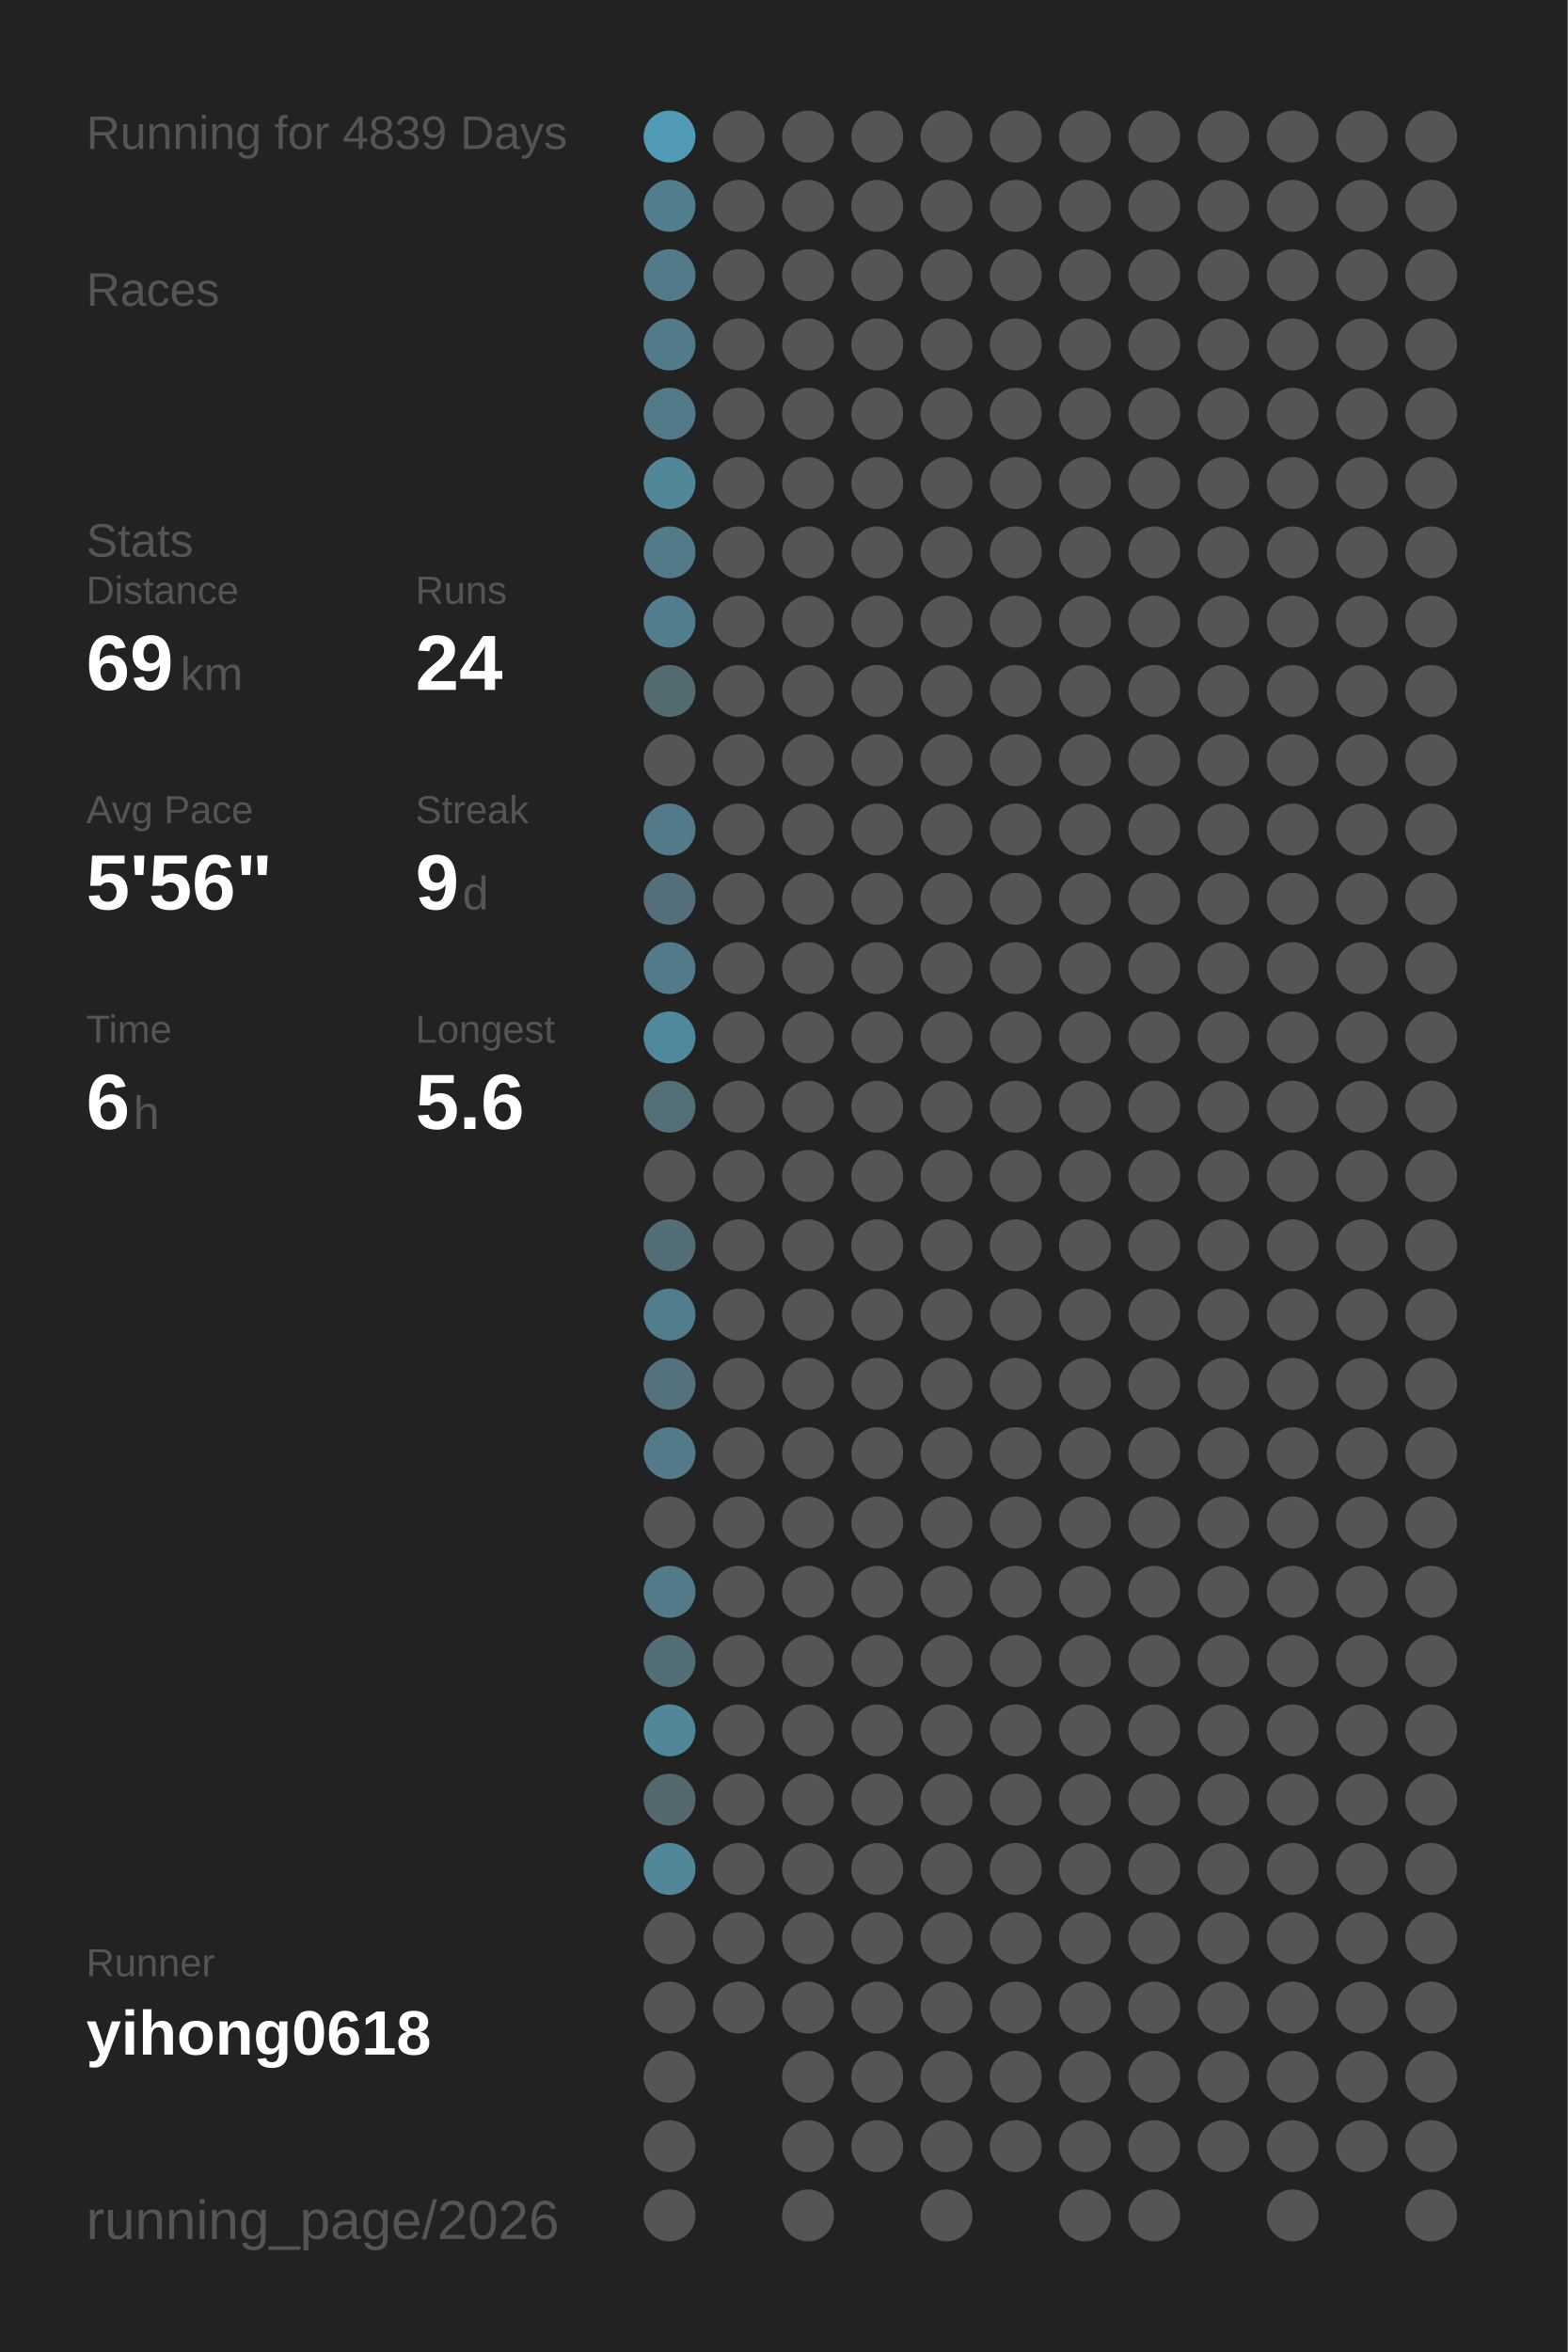
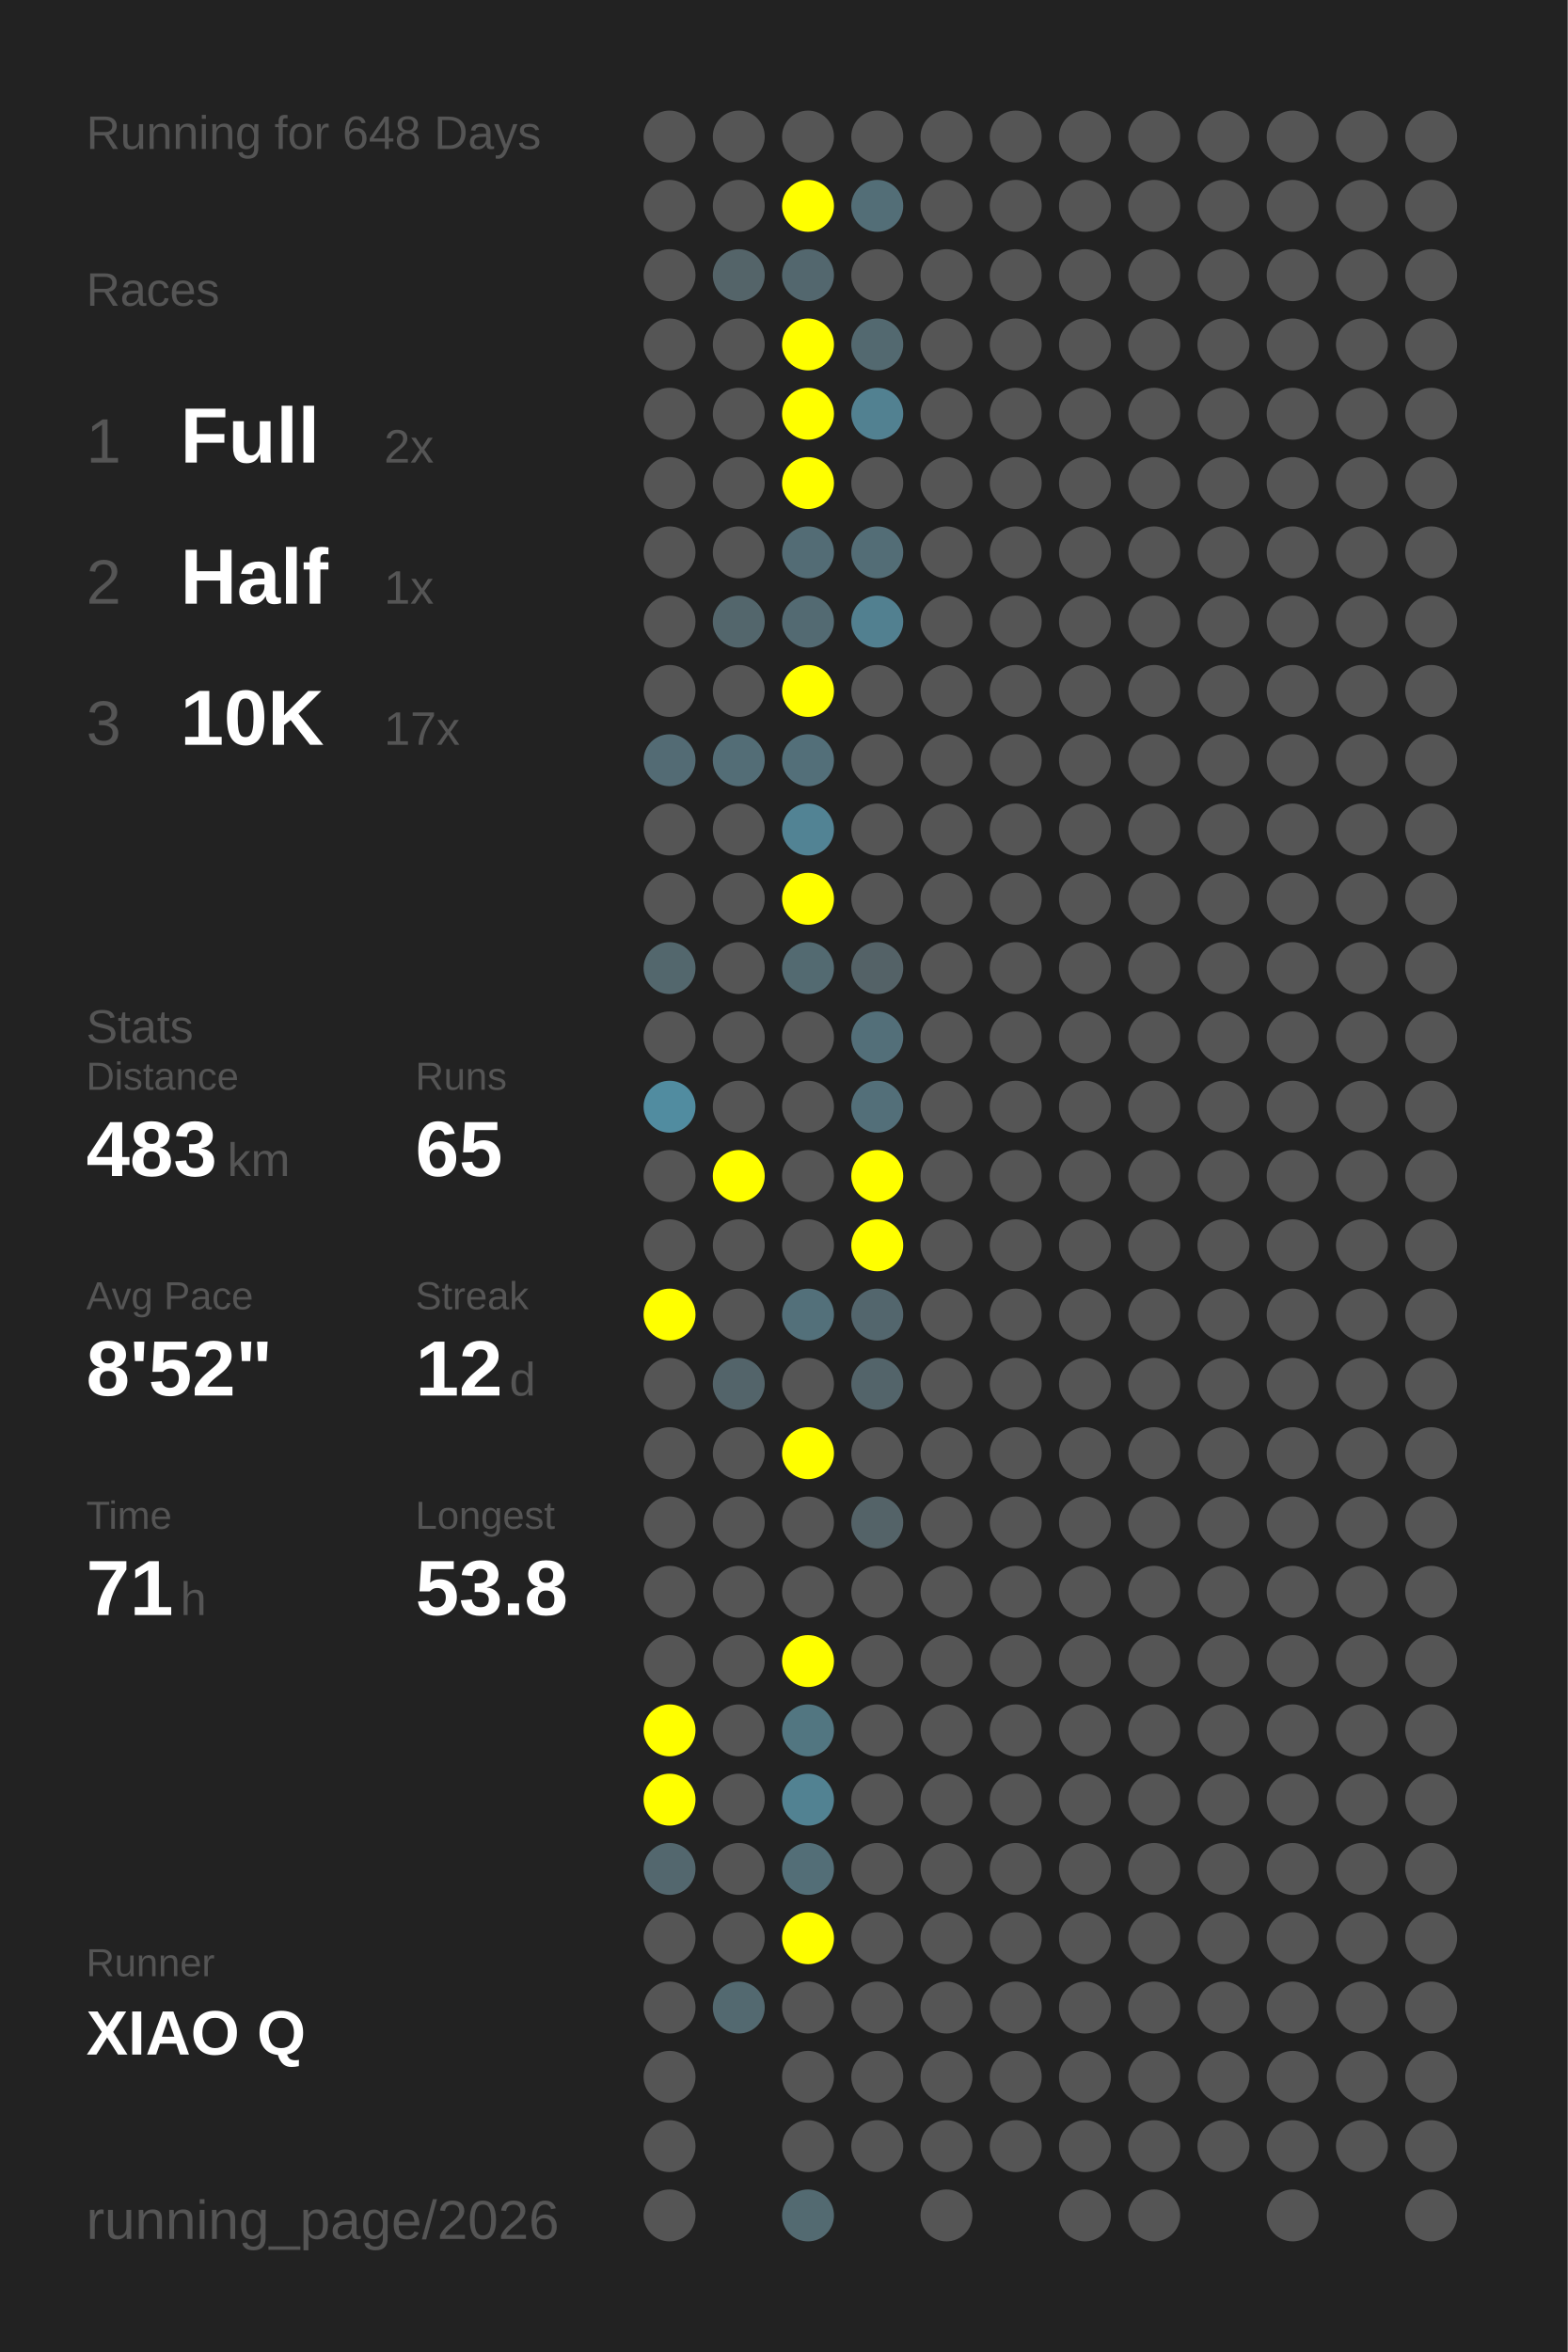
<svg xmlns="http://www.w3.org/2000/svg" baseProfile="full" height="300mm" version="1.1" viewBox="0,0,200,300" width="200mm">
  <defs />
  <rect fill="#222222" height="300" width="200" x="0" y="0" />
-   <text fill="#555555" style="font-size:6px; font-family:Arial;" x="11" y="19">Running for 4839 Days</text>
+   <text fill="#555555" style="font-size:6px; font-family:Arial;" x="11" y="19">Running for 648 Days</text>
  <text fill="#555555" style="font-size:6px; font-family:Arial;" x="11" y="39">Races</text>
-   <text fill="#555555" style="font-size:6px; font-family:Arial;" x="11" y="71">Stats</text>
-   <text fill="#555555" style="font-size:5px; font-family:Arial;" x="11" y="77">Distance</text>
-   <text fill="#FFFFFF" style="font-size:10px; font-family:Arial; font-weight:bold;" x="11" y="88">69</text>
-   <text fill="#555555" style="font-size:6px; font-family:Arial;" x="23" y="88">km</text>
-   <text fill="#555555" style="font-size:5px; font-family:Arial;" x="53" y="77">Runs</text>
-   <text fill="#FFFFFF" style="font-size:10px; font-family:Arial; font-weight:bold;" x="53" y="88">24</text>
-   <text fill="#555555" style="font-size:5px; font-family:Arial;" x="11" y="105">Avg Pace</text>
-   <text fill="#FFFFFF" style="font-size:10px; font-family:Arial; font-weight:bold;" x="11" y="116">5'56"</text>
-   <text fill="#555555" style="font-size:5px; font-family:Arial;" x="53" y="105">Streak</text>
-   <text fill="#FFFFFF" style="font-size:10px; font-family:Arial; font-weight:bold;" x="53" y="116">9</text>
-   <text fill="#555555" style="font-size:6px; font-family:Arial;" x="59" y="116">d</text>
-   <text fill="#555555" style="font-size:5px; font-family:Arial;" x="11" y="133">Time</text>
-   <text fill="#FFFFFF" style="font-size:10px; font-family:Arial; font-weight:bold;" x="11" y="144">6</text>
-   <text fill="#555555" style="font-size:6px; font-family:Arial;" x="17" y="144">h</text>
-   <text fill="#555555" style="font-size:5px; font-family:Arial;" x="53" y="133">Longest</text>
-   <text fill="#FFFFFF" style="font-size:10px; font-family:Arial; font-weight:bold;" x="53" y="144">5.6</text>
+   <text fill="#555555" style="font-size:8px; font-family:Arial;" x="11" y="59">1</text>
+   <text fill="#FFFFFF" style="font-size:10px; font-family:Arial; font-weight:bold;" x="23" y="59">Full</text>
+   <text fill="#555555" style="font-size:6px; font-family:Arial;" x="49" y="59">2x</text>
+   <text fill="#555555" style="font-size:8px; font-family:Arial;" x="11" y="77">2</text>
+   <text fill="#FFFFFF" style="font-size:10px; font-family:Arial; font-weight:bold;" x="23" y="77">Half</text>
+   <text fill="#555555" style="font-size:6px; font-family:Arial;" x="49" y="77">1x</text>
+   <text fill="#555555" style="font-size:8px; font-family:Arial;" x="11" y="95">3</text>
+   <text fill="#FFFFFF" style="font-size:10px; font-family:Arial; font-weight:bold;" x="23" y="95">10K</text>
+   <text fill="#555555" style="font-size:6px; font-family:Arial;" x="49" y="95">17x</text>
+   <text fill="#555555" style="font-size:6px; font-family:Arial;" x="11" y="133">Stats</text>
+   <text fill="#555555" style="font-size:5px; font-family:Arial;" x="11" y="139">Distance</text>
+   <text fill="#FFFFFF" style="font-size:10px; font-family:Arial; font-weight:bold;" x="11" y="150">483</text>
+   <text fill="#555555" style="font-size:6px; font-family:Arial;" x="29" y="150">km</text>
+   <text fill="#555555" style="font-size:5px; font-family:Arial;" x="53" y="139">Runs</text>
+   <text fill="#FFFFFF" style="font-size:10px; font-family:Arial; font-weight:bold;" x="53" y="150">65</text>
+   <text fill="#555555" style="font-size:5px; font-family:Arial;" x="11" y="167">Avg Pace</text>
+   <text fill="#FFFFFF" style="font-size:10px; font-family:Arial; font-weight:bold;" x="11" y="178">8'52"</text>
+   <text fill="#555555" style="font-size:5px; font-family:Arial;" x="53" y="167">Streak</text>
+   <text fill="#FFFFFF" style="font-size:10px; font-family:Arial; font-weight:bold;" x="53" y="178">12</text>
+   <text fill="#555555" style="font-size:6px; font-family:Arial;" x="65" y="178">d</text>
+   <text fill="#555555" style="font-size:5px; font-family:Arial;" x="11" y="195">Time</text>
+   <text fill="#FFFFFF" style="font-size:10px; font-family:Arial; font-weight:bold;" x="11" y="206">71</text>
+   <text fill="#555555" style="font-size:6px; font-family:Arial;" x="23" y="206">h</text>
+   <text fill="#555555" style="font-size:5px; font-family:Arial;" x="53" y="195">Longest</text>
+   <text fill="#FFFFFF" style="font-size:10px; font-family:Arial; font-weight:bold;" x="53" y="206">53.8</text>
  <text fill="#555555" style="font-size:5px; font-family:Arial;" x="11" y="252.065">Runner</text>
-   <text fill="#FFFFFF" style="font-size:8px; font-family:Arial; font-weight:bold;" x="11" y="262.065">yihong0618</text>
+   <text fill="#FFFFFF" style="font-size:8px; font-family:Arial; font-weight:bold;" x="11" y="262.065">XIAO Q</text>
  <text fill="#555555" style="font-size:7px; font-family:Arial;" x="11" y="285.581">running_page/2026</text>
-   <circle cx="85.417" cy="17.419" fill="#509ab3" r="3.312" />
-   <circle cx="85.417" cy="26.258" fill="#527f8e" r="3.312" />
-   <circle cx="85.417" cy="35.097" fill="#527a88" r="3.312" />
-   <circle cx="85.417" cy="43.935" fill="#527a88" r="3.312" />
-   <circle cx="85.417" cy="52.774" fill="#527a88" r="3.312" />
-   <circle cx="85.417" cy="61.613" fill="#518799" r="3.312" />
-   <circle cx="85.417" cy="70.452" fill="#527a88" r="3.312" />
-   <circle cx="85.417" cy="79.29" fill="#527d8c" r="3.312" />
-   <circle cx="85.417" cy="88.129" fill="#536a71" r="3.312" />
-   <circle cx="85.417" cy="96.968" fill="#555555" r="3.312" />
-   <circle cx="85.417" cy="105.806" fill="#527a88" r="3.312" />
-   <circle cx="85.417" cy="114.645" fill="#536f79" r="3.312" />
-   <circle cx="85.417" cy="123.484" fill="#527a88" r="3.312" />
-   <circle cx="85.417" cy="132.323" fill="#51899c" r="3.312" />
-   <circle cx="85.417" cy="141.161" fill="#536f78" r="3.312" />
+   <circle cx="85.417" cy="17.419" fill="#555555" r="3.312" />
+   <circle cx="85.417" cy="26.258" fill="#555555" r="3.312" />
+   <circle cx="85.417" cy="35.097" fill="#555555" r="3.312" />
+   <circle cx="85.417" cy="43.935" fill="#555555" r="3.312" />
+   <circle cx="85.417" cy="52.774" fill="#555555" r="3.312" />
+   <circle cx="85.417" cy="61.613" fill="#555555" r="3.312" />
+   <circle cx="85.417" cy="70.452" fill="#555555" r="3.312" />
+   <circle cx="85.417" cy="79.29" fill="#555555" r="3.312" />
+   <circle cx="85.417" cy="88.129" fill="#555555" r="3.312" />
+   <circle cx="85.417" cy="96.968" fill="#536b74" r="3.312" />
+   <circle cx="85.417" cy="105.806" fill="#555555" r="3.312" />
+   <circle cx="85.417" cy="114.645" fill="#555555" r="3.312" />
+   <circle cx="85.417" cy="123.484" fill="#53676d" r="3.312" />
+   <circle cx="85.417" cy="132.323" fill="#555555" r="3.312" />
+   <circle cx="85.417" cy="141.161" fill="#518ca0" r="3.312" />
  <circle cx="85.417" cy="150" fill="#555555" r="3.312" />
-   <circle cx="85.417" cy="158.839" fill="#536e77" r="3.312" />
-   <circle cx="85.417" cy="167.677" fill="#527d8c" r="3.312" />
-   <circle cx="85.417" cy="176.516" fill="#53727d" r="3.312" />
-   <circle cx="85.417" cy="185.355" fill="#527a88" r="3.312" />
+   <circle cx="85.417" cy="158.839" fill="#555555" r="3.312" />
+   <circle cx="85.417" cy="167.677" fill="#FFFF00" r="3.312" />
+   <circle cx="85.417" cy="176.516" fill="#555555" r="3.312" />
+   <circle cx="85.417" cy="185.355" fill="#555555" r="3.312" />
  <circle cx="85.417" cy="194.194" fill="#555555" r="3.312" />
-   <circle cx="85.417" cy="203.032" fill="#527a88" r="3.312" />
-   <circle cx="85.417" cy="211.871" fill="#536e77" r="3.312" />
-   <circle cx="85.417" cy="220.71" fill="#518799" r="3.312" />
-   <circle cx="85.417" cy="229.548" fill="#53686f" r="3.312" />
-   <circle cx="85.417" cy="238.387" fill="#518799" r="3.312" />
+   <circle cx="85.417" cy="203.032" fill="#555555" r="3.312" />
+   <circle cx="85.417" cy="211.871" fill="#555555" r="3.312" />
+   <circle cx="85.417" cy="220.71" fill="#FFFF00" r="3.312" />
+   <circle cx="85.417" cy="229.548" fill="#FFFF00" r="3.312" />
+   <circle cx="85.417" cy="238.387" fill="#53676e" r="3.312" />
  <circle cx="85.417" cy="247.226" fill="#555555" r="3.312" />
  <circle cx="85.417" cy="256.065" fill="#555555" r="3.312" />
  <circle cx="85.417" cy="264.903" fill="#555555" r="3.312" />
  <circle cx="85.417" cy="273.742" fill="#555555" r="3.312" />
  <circle cx="85.417" cy="282.581" fill="#555555" r="3.312" />
  <circle cx="94.25" cy="17.419" fill="#555555" r="3.312" />
  <circle cx="94.25" cy="26.258" fill="#555555" r="3.312" />
-   <circle cx="94.25" cy="35.097" fill="#555555" r="3.312" />
+   <circle cx="94.25" cy="35.097" fill="#546469" r="3.312" />
  <circle cx="94.25" cy="43.935" fill="#555555" r="3.312" />
  <circle cx="94.25" cy="52.774" fill="#555555" r="3.312" />
  <circle cx="94.25" cy="61.613" fill="#555555" r="3.312" />
  <circle cx="94.25" cy="70.452" fill="#555555" r="3.312" />
-   <circle cx="94.25" cy="79.29" fill="#555555" r="3.312" />
+   <circle cx="94.25" cy="79.29" fill="#53666c" r="3.312" />
  <circle cx="94.25" cy="88.129" fill="#555555" r="3.312" />
-   <circle cx="94.25" cy="96.968" fill="#555555" r="3.312" />
+   <circle cx="94.25" cy="96.968" fill="#536d76" r="3.312" />
  <circle cx="94.25" cy="105.806" fill="#555555" r="3.312" />
  <circle cx="94.25" cy="114.645" fill="#555555" r="3.312" />
  <circle cx="94.25" cy="123.484" fill="#555555" r="3.312" />
  <circle cx="94.25" cy="132.323" fill="#555555" r="3.312" />
  <circle cx="94.25" cy="141.161" fill="#555555" r="3.312" />
-   <circle cx="94.25" cy="150" fill="#555555" r="3.312" />
+   <circle cx="94.25" cy="150" fill="#FFFF00" r="3.312" />
  <circle cx="94.25" cy="158.839" fill="#555555" r="3.312" />
  <circle cx="94.25" cy="167.677" fill="#555555" r="3.312" />
-   <circle cx="94.25" cy="176.516" fill="#555555" r="3.312" />
+   <circle cx="94.25" cy="176.516" fill="#53646a" r="3.312" />
  <circle cx="94.25" cy="185.355" fill="#555555" r="3.312" />
  <circle cx="94.25" cy="194.194" fill="#555555" r="3.312" />
  <circle cx="94.25" cy="203.032" fill="#555555" r="3.312" />
  <circle cx="94.25" cy="211.871" fill="#555555" r="3.312" />
  <circle cx="94.25" cy="220.71" fill="#555555" r="3.312" />
  <circle cx="94.25" cy="229.548" fill="#555555" r="3.312" />
  <circle cx="94.25" cy="238.387" fill="#555555" r="3.312" />
  <circle cx="94.25" cy="247.226" fill="#555555" r="3.312" />
-   <circle cx="94.25" cy="256.065" fill="#555555" r="3.312" />
+   <circle cx="94.25" cy="256.065" fill="#536970" r="3.312" />
  <circle cx="103.083" cy="17.419" fill="#555555" r="3.312" />
-   <circle cx="103.083" cy="26.258" fill="#555555" r="3.312" />
-   <circle cx="103.083" cy="35.097" fill="#555555" r="3.312" />
-   <circle cx="103.083" cy="43.935" fill="#555555" r="3.312" />
-   <circle cx="103.083" cy="52.774" fill="#555555" r="3.312" />
-   <circle cx="103.083" cy="61.613" fill="#555555" r="3.312" />
-   <circle cx="103.083" cy="70.452" fill="#555555" r="3.312" />
-   <circle cx="103.083" cy="79.29" fill="#555555" r="3.312" />
-   <circle cx="103.083" cy="88.129" fill="#555555" r="3.312" />
-   <circle cx="103.083" cy="96.968" fill="#555555" r="3.312" />
-   <circle cx="103.083" cy="105.806" fill="#555555" r="3.312" />
-   <circle cx="103.083" cy="114.645" fill="#555555" r="3.312" />
-   <circle cx="103.083" cy="123.484" fill="#555555" r="3.312" />
+   <circle cx="103.083" cy="26.258" fill="#FFFF00" r="3.312" />
+   <circle cx="103.083" cy="35.097" fill="#53676e" r="3.312" />
+   <circle cx="103.083" cy="43.935" fill="#FFFF00" r="3.312" />
+   <circle cx="103.083" cy="52.774" fill="#FFFF00" r="3.312" />
+   <circle cx="103.083" cy="61.613" fill="#FFFF00" r="3.312" />
+   <circle cx="103.083" cy="70.452" fill="#536c75" r="3.312" />
+   <circle cx="103.083" cy="79.29" fill="#536a72" r="3.312" />
+   <circle cx="103.083" cy="88.129" fill="#FFFF00" r="3.312" />
+   <circle cx="103.083" cy="96.968" fill="#536f79" r="3.312" />
+   <circle cx="103.083" cy="105.806" fill="#528394" r="3.312" />
+   <circle cx="103.083" cy="114.645" fill="#FFFF00" r="3.312" />
+   <circle cx="103.083" cy="123.484" fill="#536a71" r="3.312" />
  <circle cx="103.083" cy="132.323" fill="#555555" r="3.312" />
  <circle cx="103.083" cy="141.161" fill="#555555" r="3.312" />
  <circle cx="103.083" cy="150" fill="#555555" r="3.312" />
  <circle cx="103.083" cy="158.839" fill="#555555" r="3.312" />
-   <circle cx="103.083" cy="167.677" fill="#555555" r="3.312" />
+   <circle cx="103.083" cy="167.677" fill="#53707a" r="3.312" />
  <circle cx="103.083" cy="176.516" fill="#555555" r="3.312" />
-   <circle cx="103.083" cy="185.355" fill="#555555" r="3.312" />
+   <circle cx="103.083" cy="185.355" fill="#FFFF00" r="3.312" />
  <circle cx="103.083" cy="194.194" fill="#555555" r="3.312" />
  <circle cx="103.083" cy="203.032" fill="#555555" r="3.312" />
-   <circle cx="103.083" cy="211.871" fill="#555555" r="3.312" />
-   <circle cx="103.083" cy="220.71" fill="#555555" r="3.312" />
-   <circle cx="103.083" cy="229.548" fill="#555555" r="3.312" />
-   <circle cx="103.083" cy="238.387" fill="#555555" r="3.312" />
-   <circle cx="103.083" cy="247.226" fill="#555555" r="3.312" />
+   <circle cx="103.083" cy="211.871" fill="#FFFF00" r="3.312" />
+   <circle cx="103.083" cy="220.71" fill="#527681" r="3.312" />
+   <circle cx="103.083" cy="229.548" fill="#528292" r="3.312" />
+   <circle cx="103.083" cy="238.387" fill="#536e77" r="3.312" />
+   <circle cx="103.083" cy="247.226" fill="#FFFF00" r="3.312" />
  <circle cx="103.083" cy="256.065" fill="#555555" r="3.312" />
  <circle cx="103.083" cy="264.903" fill="#555555" r="3.312" />
  <circle cx="103.083" cy="273.742" fill="#555555" r="3.312" />
-   <circle cx="103.083" cy="282.581" fill="#555555" r="3.312" />
+   <circle cx="103.083" cy="282.581" fill="#536a71" r="3.312" />
  <circle cx="111.917" cy="17.419" fill="#555555" r="3.312" />
-   <circle cx="111.917" cy="26.258" fill="#555555" r="3.312" />
+   <circle cx="111.917" cy="26.258" fill="#536e77" r="3.312" />
  <circle cx="111.917" cy="35.097" fill="#555555" r="3.312" />
-   <circle cx="111.917" cy="43.935" fill="#555555" r="3.312" />
-   <circle cx="111.917" cy="52.774" fill="#555555" r="3.312" />
+   <circle cx="111.917" cy="43.935" fill="#536970" r="3.312" />
+   <circle cx="111.917" cy="52.774" fill="#528191" r="3.312" />
  <circle cx="111.917" cy="61.613" fill="#555555" r="3.312" />
-   <circle cx="111.917" cy="70.452" fill="#555555" r="3.312" />
-   <circle cx="111.917" cy="79.29" fill="#555555" r="3.312" />
+   <circle cx="111.917" cy="70.452" fill="#536d76" r="3.312" />
+   <circle cx="111.917" cy="79.29" fill="#528090" r="3.312" />
  <circle cx="111.917" cy="88.129" fill="#555555" r="3.312" />
  <circle cx="111.917" cy="96.968" fill="#555555" r="3.312" />
  <circle cx="111.917" cy="105.806" fill="#555555" r="3.312" />
  <circle cx="111.917" cy="114.645" fill="#555555" r="3.312" />
-   <circle cx="111.917" cy="123.484" fill="#555555" r="3.312" />
-   <circle cx="111.917" cy="132.323" fill="#555555" r="3.312" />
-   <circle cx="111.917" cy="141.161" fill="#555555" r="3.312" />
-   <circle cx="111.917" cy="150" fill="#555555" r="3.312" />
-   <circle cx="111.917" cy="158.839" fill="#555555" r="3.312" />
-   <circle cx="111.917" cy="167.677" fill="#555555" r="3.312" />
-   <circle cx="111.917" cy="176.516" fill="#555555" r="3.312" />
+   <circle cx="111.917" cy="123.484" fill="#546267" r="3.312" />
+   <circle cx="111.917" cy="132.323" fill="#536f79" r="3.312" />
+   <circle cx="111.917" cy="141.161" fill="#536f79" r="3.312" />
+   <circle cx="111.917" cy="150" fill="#FFFF00" r="3.312" />
+   <circle cx="111.917" cy="158.839" fill="#FFFF00" r="3.312" />
+   <circle cx="111.917" cy="167.677" fill="#53666d" r="3.312" />
+   <circle cx="111.917" cy="176.516" fill="#53646a" r="3.312" />
  <circle cx="111.917" cy="185.355" fill="#555555" r="3.312" />
-   <circle cx="111.917" cy="194.194" fill="#555555" r="3.312" />
+   <circle cx="111.917" cy="194.194" fill="#546368" r="3.312" />
  <circle cx="111.917" cy="203.032" fill="#555555" r="3.312" />
  <circle cx="111.917" cy="211.871" fill="#555555" r="3.312" />
  <circle cx="111.917" cy="220.71" fill="#555555" r="3.312" />
  <circle cx="111.917" cy="229.548" fill="#555555" r="3.312" />
  <circle cx="111.917" cy="238.387" fill="#555555" r="3.312" />
  <circle cx="111.917" cy="247.226" fill="#555555" r="3.312" />
  <circle cx="111.917" cy="256.065" fill="#555555" r="3.312" />
  <circle cx="111.917" cy="264.903" fill="#555555" r="3.312" />
  <circle cx="111.917" cy="273.742" fill="#555555" r="3.312" />
  <circle cx="120.75" cy="17.419" fill="#555555" r="3.312" />
  <circle cx="120.75" cy="26.258" fill="#555555" r="3.312" />
  <circle cx="120.75" cy="35.097" fill="#555555" r="3.312" />
  <circle cx="120.75" cy="43.935" fill="#555555" r="3.312" />
  <circle cx="120.75" cy="52.774" fill="#555555" r="3.312" />
  <circle cx="120.75" cy="61.613" fill="#555555" r="3.312" />
  <circle cx="120.75" cy="70.452" fill="#555555" r="3.312" />
  <circle cx="120.75" cy="79.29" fill="#555555" r="3.312" />
  <circle cx="120.75" cy="88.129" fill="#555555" r="3.312" />
  <circle cx="120.75" cy="96.968" fill="#555555" r="3.312" />
  <circle cx="120.75" cy="105.806" fill="#555555" r="3.312" />
  <circle cx="120.75" cy="114.645" fill="#555555" r="3.312" />
  <circle cx="120.75" cy="123.484" fill="#555555" r="3.312" />
  <circle cx="120.75" cy="132.323" fill="#555555" r="3.312" />
  <circle cx="120.75" cy="141.161" fill="#555555" r="3.312" />
  <circle cx="120.75" cy="150" fill="#555555" r="3.312" />
  <circle cx="120.75" cy="158.839" fill="#555555" r="3.312" />
  <circle cx="120.75" cy="167.677" fill="#555555" r="3.312" />
  <circle cx="120.75" cy="176.516" fill="#555555" r="3.312" />
  <circle cx="120.75" cy="185.355" fill="#555555" r="3.312" />
  <circle cx="120.75" cy="194.194" fill="#555555" r="3.312" />
  <circle cx="120.75" cy="203.032" fill="#555555" r="3.312" />
  <circle cx="120.75" cy="211.871" fill="#555555" r="3.312" />
  <circle cx="120.75" cy="220.71" fill="#555555" r="3.312" />
  <circle cx="120.75" cy="229.548" fill="#555555" r="3.312" />
  <circle cx="120.75" cy="238.387" fill="#555555" r="3.312" />
  <circle cx="120.75" cy="247.226" fill="#555555" r="3.312" />
  <circle cx="120.75" cy="256.065" fill="#555555" r="3.312" />
  <circle cx="120.75" cy="264.903" fill="#555555" r="3.312" />
  <circle cx="120.75" cy="273.742" fill="#555555" r="3.312" />
  <circle cx="120.75" cy="282.581" fill="#555555" r="3.312" />
  <circle cx="129.583" cy="17.419" fill="#555555" r="3.312" />
  <circle cx="129.583" cy="26.258" fill="#555555" r="3.312" />
  <circle cx="129.583" cy="35.097" fill="#555555" r="3.312" />
  <circle cx="129.583" cy="43.935" fill="#555555" r="3.312" />
  <circle cx="129.583" cy="52.774" fill="#555555" r="3.312" />
  <circle cx="129.583" cy="61.613" fill="#555555" r="3.312" />
  <circle cx="129.583" cy="70.452" fill="#555555" r="3.312" />
  <circle cx="129.583" cy="79.29" fill="#555555" r="3.312" />
  <circle cx="129.583" cy="88.129" fill="#555555" r="3.312" />
  <circle cx="129.583" cy="96.968" fill="#555555" r="3.312" />
  <circle cx="129.583" cy="105.806" fill="#555555" r="3.312" />
  <circle cx="129.583" cy="114.645" fill="#555555" r="3.312" />
  <circle cx="129.583" cy="123.484" fill="#555555" r="3.312" />
  <circle cx="129.583" cy="132.323" fill="#555555" r="3.312" />
  <circle cx="129.583" cy="141.161" fill="#555555" r="3.312" />
  <circle cx="129.583" cy="150" fill="#555555" r="3.312" />
  <circle cx="129.583" cy="158.839" fill="#555555" r="3.312" />
  <circle cx="129.583" cy="167.677" fill="#555555" r="3.312" />
  <circle cx="129.583" cy="176.516" fill="#555555" r="3.312" />
  <circle cx="129.583" cy="185.355" fill="#555555" r="3.312" />
  <circle cx="129.583" cy="194.194" fill="#555555" r="3.312" />
  <circle cx="129.583" cy="203.032" fill="#555555" r="3.312" />
  <circle cx="129.583" cy="211.871" fill="#555555" r="3.312" />
  <circle cx="129.583" cy="220.71" fill="#555555" r="3.312" />
  <circle cx="129.583" cy="229.548" fill="#555555" r="3.312" />
  <circle cx="129.583" cy="238.387" fill="#555555" r="3.312" />
  <circle cx="129.583" cy="247.226" fill="#555555" r="3.312" />
  <circle cx="129.583" cy="256.065" fill="#555555" r="3.312" />
  <circle cx="129.583" cy="264.903" fill="#555555" r="3.312" />
  <circle cx="129.583" cy="273.742" fill="#555555" r="3.312" />
  <circle cx="138.417" cy="17.419" fill="#555555" r="3.312" />
  <circle cx="138.417" cy="26.258" fill="#555555" r="3.312" />
  <circle cx="138.417" cy="35.097" fill="#555555" r="3.312" />
  <circle cx="138.417" cy="43.935" fill="#555555" r="3.312" />
  <circle cx="138.417" cy="52.774" fill="#555555" r="3.312" />
  <circle cx="138.417" cy="61.613" fill="#555555" r="3.312" />
  <circle cx="138.417" cy="70.452" fill="#555555" r="3.312" />
  <circle cx="138.417" cy="79.29" fill="#555555" r="3.312" />
  <circle cx="138.417" cy="88.129" fill="#555555" r="3.312" />
  <circle cx="138.417" cy="96.968" fill="#555555" r="3.312" />
  <circle cx="138.417" cy="105.806" fill="#555555" r="3.312" />
  <circle cx="138.417" cy="114.645" fill="#555555" r="3.312" />
  <circle cx="138.417" cy="123.484" fill="#555555" r="3.312" />
  <circle cx="138.417" cy="132.323" fill="#555555" r="3.312" />
  <circle cx="138.417" cy="141.161" fill="#555555" r="3.312" />
  <circle cx="138.417" cy="150" fill="#555555" r="3.312" />
  <circle cx="138.417" cy="158.839" fill="#555555" r="3.312" />
  <circle cx="138.417" cy="167.677" fill="#555555" r="3.312" />
  <circle cx="138.417" cy="176.516" fill="#555555" r="3.312" />
  <circle cx="138.417" cy="185.355" fill="#555555" r="3.312" />
  <circle cx="138.417" cy="194.194" fill="#555555" r="3.312" />
  <circle cx="138.417" cy="203.032" fill="#555555" r="3.312" />
  <circle cx="138.417" cy="211.871" fill="#555555" r="3.312" />
  <circle cx="138.417" cy="220.71" fill="#555555" r="3.312" />
  <circle cx="138.417" cy="229.548" fill="#555555" r="3.312" />
  <circle cx="138.417" cy="238.387" fill="#555555" r="3.312" />
  <circle cx="138.417" cy="247.226" fill="#555555" r="3.312" />
  <circle cx="138.417" cy="256.065" fill="#555555" r="3.312" />
  <circle cx="138.417" cy="264.903" fill="#555555" r="3.312" />
  <circle cx="138.417" cy="273.742" fill="#555555" r="3.312" />
  <circle cx="138.417" cy="282.581" fill="#555555" r="3.312" />
  <circle cx="147.25" cy="17.419" fill="#555555" r="3.312" />
  <circle cx="147.25" cy="26.258" fill="#555555" r="3.312" />
  <circle cx="147.25" cy="35.097" fill="#555555" r="3.312" />
  <circle cx="147.25" cy="43.935" fill="#555555" r="3.312" />
  <circle cx="147.25" cy="52.774" fill="#555555" r="3.312" />
  <circle cx="147.25" cy="61.613" fill="#555555" r="3.312" />
  <circle cx="147.25" cy="70.452" fill="#555555" r="3.312" />
  <circle cx="147.25" cy="79.29" fill="#555555" r="3.312" />
  <circle cx="147.25" cy="88.129" fill="#555555" r="3.312" />
  <circle cx="147.25" cy="96.968" fill="#555555" r="3.312" />
  <circle cx="147.25" cy="105.806" fill="#555555" r="3.312" />
  <circle cx="147.25" cy="114.645" fill="#555555" r="3.312" />
  <circle cx="147.25" cy="123.484" fill="#555555" r="3.312" />
  <circle cx="147.25" cy="132.323" fill="#555555" r="3.312" />
  <circle cx="147.25" cy="141.161" fill="#555555" r="3.312" />
  <circle cx="147.25" cy="150" fill="#555555" r="3.312" />
  <circle cx="147.25" cy="158.839" fill="#555555" r="3.312" />
  <circle cx="147.25" cy="167.677" fill="#555555" r="3.312" />
  <circle cx="147.25" cy="176.516" fill="#555555" r="3.312" />
  <circle cx="147.25" cy="185.355" fill="#555555" r="3.312" />
  <circle cx="147.25" cy="194.194" fill="#555555" r="3.312" />
  <circle cx="147.25" cy="203.032" fill="#555555" r="3.312" />
  <circle cx="147.25" cy="211.871" fill="#555555" r="3.312" />
  <circle cx="147.25" cy="220.71" fill="#555555" r="3.312" />
  <circle cx="147.25" cy="229.548" fill="#555555" r="3.312" />
  <circle cx="147.25" cy="238.387" fill="#555555" r="3.312" />
  <circle cx="147.25" cy="247.226" fill="#555555" r="3.312" />
  <circle cx="147.25" cy="256.065" fill="#555555" r="3.312" />
  <circle cx="147.25" cy="264.903" fill="#555555" r="3.312" />
  <circle cx="147.25" cy="273.742" fill="#555555" r="3.312" />
  <circle cx="147.25" cy="282.581" fill="#555555" r="3.312" />
  <circle cx="156.083" cy="17.419" fill="#555555" r="3.312" />
  <circle cx="156.083" cy="26.258" fill="#555555" r="3.312" />
  <circle cx="156.083" cy="35.097" fill="#555555" r="3.312" />
  <circle cx="156.083" cy="43.935" fill="#555555" r="3.312" />
  <circle cx="156.083" cy="52.774" fill="#555555" r="3.312" />
  <circle cx="156.083" cy="61.613" fill="#555555" r="3.312" />
  <circle cx="156.083" cy="70.452" fill="#555555" r="3.312" />
  <circle cx="156.083" cy="79.29" fill="#555555" r="3.312" />
  <circle cx="156.083" cy="88.129" fill="#555555" r="3.312" />
  <circle cx="156.083" cy="96.968" fill="#555555" r="3.312" />
  <circle cx="156.083" cy="105.806" fill="#555555" r="3.312" />
  <circle cx="156.083" cy="114.645" fill="#555555" r="3.312" />
  <circle cx="156.083" cy="123.484" fill="#555555" r="3.312" />
  <circle cx="156.083" cy="132.323" fill="#555555" r="3.312" />
  <circle cx="156.083" cy="141.161" fill="#555555" r="3.312" />
  <circle cx="156.083" cy="150" fill="#555555" r="3.312" />
  <circle cx="156.083" cy="158.839" fill="#555555" r="3.312" />
  <circle cx="156.083" cy="167.677" fill="#555555" r="3.312" />
  <circle cx="156.083" cy="176.516" fill="#555555" r="3.312" />
  <circle cx="156.083" cy="185.355" fill="#555555" r="3.312" />
  <circle cx="156.083" cy="194.194" fill="#555555" r="3.312" />
  <circle cx="156.083" cy="203.032" fill="#555555" r="3.312" />
  <circle cx="156.083" cy="211.871" fill="#555555" r="3.312" />
  <circle cx="156.083" cy="220.71" fill="#555555" r="3.312" />
  <circle cx="156.083" cy="229.548" fill="#555555" r="3.312" />
  <circle cx="156.083" cy="238.387" fill="#555555" r="3.312" />
  <circle cx="156.083" cy="247.226" fill="#555555" r="3.312" />
  <circle cx="156.083" cy="256.065" fill="#555555" r="3.312" />
  <circle cx="156.083" cy="264.903" fill="#555555" r="3.312" />
  <circle cx="156.083" cy="273.742" fill="#555555" r="3.312" />
  <circle cx="164.917" cy="17.419" fill="#555555" r="3.312" />
  <circle cx="164.917" cy="26.258" fill="#555555" r="3.312" />
  <circle cx="164.917" cy="35.097" fill="#555555" r="3.312" />
  <circle cx="164.917" cy="43.935" fill="#555555" r="3.312" />
  <circle cx="164.917" cy="52.774" fill="#555555" r="3.312" />
  <circle cx="164.917" cy="61.613" fill="#555555" r="3.312" />
  <circle cx="164.917" cy="70.452" fill="#555555" r="3.312" />
  <circle cx="164.917" cy="79.29" fill="#555555" r="3.312" />
  <circle cx="164.917" cy="88.129" fill="#555555" r="3.312" />
  <circle cx="164.917" cy="96.968" fill="#555555" r="3.312" />
  <circle cx="164.917" cy="105.806" fill="#555555" r="3.312" />
  <circle cx="164.917" cy="114.645" fill="#555555" r="3.312" />
  <circle cx="164.917" cy="123.484" fill="#555555" r="3.312" />
  <circle cx="164.917" cy="132.323" fill="#555555" r="3.312" />
  <circle cx="164.917" cy="141.161" fill="#555555" r="3.312" />
  <circle cx="164.917" cy="150" fill="#555555" r="3.312" />
  <circle cx="164.917" cy="158.839" fill="#555555" r="3.312" />
  <circle cx="164.917" cy="167.677" fill="#555555" r="3.312" />
  <circle cx="164.917" cy="176.516" fill="#555555" r="3.312" />
  <circle cx="164.917" cy="185.355" fill="#555555" r="3.312" />
  <circle cx="164.917" cy="194.194" fill="#555555" r="3.312" />
  <circle cx="164.917" cy="203.032" fill="#555555" r="3.312" />
  <circle cx="164.917" cy="211.871" fill="#555555" r="3.312" />
  <circle cx="164.917" cy="220.71" fill="#555555" r="3.312" />
  <circle cx="164.917" cy="229.548" fill="#555555" r="3.312" />
  <circle cx="164.917" cy="238.387" fill="#555555" r="3.312" />
  <circle cx="164.917" cy="247.226" fill="#555555" r="3.312" />
  <circle cx="164.917" cy="256.065" fill="#555555" r="3.312" />
  <circle cx="164.917" cy="264.903" fill="#555555" r="3.312" />
  <circle cx="164.917" cy="273.742" fill="#555555" r="3.312" />
  <circle cx="164.917" cy="282.581" fill="#555555" r="3.312" />
  <circle cx="173.75" cy="17.419" fill="#555555" r="3.312" />
  <circle cx="173.75" cy="26.258" fill="#555555" r="3.312" />
  <circle cx="173.75" cy="35.097" fill="#555555" r="3.312" />
  <circle cx="173.75" cy="43.935" fill="#555555" r="3.312" />
  <circle cx="173.75" cy="52.774" fill="#555555" r="3.312" />
  <circle cx="173.75" cy="61.613" fill="#555555" r="3.312" />
  <circle cx="173.75" cy="70.452" fill="#555555" r="3.312" />
  <circle cx="173.75" cy="79.29" fill="#555555" r="3.312" />
  <circle cx="173.75" cy="88.129" fill="#555555" r="3.312" />
  <circle cx="173.75" cy="96.968" fill="#555555" r="3.312" />
  <circle cx="173.75" cy="105.806" fill="#555555" r="3.312" />
  <circle cx="173.75" cy="114.645" fill="#555555" r="3.312" />
  <circle cx="173.75" cy="123.484" fill="#555555" r="3.312" />
  <circle cx="173.75" cy="132.323" fill="#555555" r="3.312" />
  <circle cx="173.75" cy="141.161" fill="#555555" r="3.312" />
  <circle cx="173.75" cy="150" fill="#555555" r="3.312" />
  <circle cx="173.75" cy="158.839" fill="#555555" r="3.312" />
  <circle cx="173.75" cy="167.677" fill="#555555" r="3.312" />
  <circle cx="173.75" cy="176.516" fill="#555555" r="3.312" />
  <circle cx="173.75" cy="185.355" fill="#555555" r="3.312" />
  <circle cx="173.75" cy="194.194" fill="#555555" r="3.312" />
  <circle cx="173.75" cy="203.032" fill="#555555" r="3.312" />
  <circle cx="173.75" cy="211.871" fill="#555555" r="3.312" />
  <circle cx="173.75" cy="220.71" fill="#555555" r="3.312" />
  <circle cx="173.75" cy="229.548" fill="#555555" r="3.312" />
  <circle cx="173.75" cy="238.387" fill="#555555" r="3.312" />
  <circle cx="173.75" cy="247.226" fill="#555555" r="3.312" />
  <circle cx="173.75" cy="256.065" fill="#555555" r="3.312" />
  <circle cx="173.75" cy="264.903" fill="#555555" r="3.312" />
  <circle cx="173.75" cy="273.742" fill="#555555" r="3.312" />
  <circle cx="182.583" cy="17.419" fill="#555555" r="3.312" />
  <circle cx="182.583" cy="26.258" fill="#555555" r="3.312" />
  <circle cx="182.583" cy="35.097" fill="#555555" r="3.312" />
  <circle cx="182.583" cy="43.935" fill="#555555" r="3.312" />
  <circle cx="182.583" cy="52.774" fill="#555555" r="3.312" />
  <circle cx="182.583" cy="61.613" fill="#555555" r="3.312" />
  <circle cx="182.583" cy="70.452" fill="#555555" r="3.312" />
  <circle cx="182.583" cy="79.29" fill="#555555" r="3.312" />
  <circle cx="182.583" cy="88.129" fill="#555555" r="3.312" />
  <circle cx="182.583" cy="96.968" fill="#555555" r="3.312" />
  <circle cx="182.583" cy="105.806" fill="#555555" r="3.312" />
  <circle cx="182.583" cy="114.645" fill="#555555" r="3.312" />
  <circle cx="182.583" cy="123.484" fill="#555555" r="3.312" />
  <circle cx="182.583" cy="132.323" fill="#555555" r="3.312" />
  <circle cx="182.583" cy="141.161" fill="#555555" r="3.312" />
  <circle cx="182.583" cy="150" fill="#555555" r="3.312" />
  <circle cx="182.583" cy="158.839" fill="#555555" r="3.312" />
  <circle cx="182.583" cy="167.677" fill="#555555" r="3.312" />
  <circle cx="182.583" cy="176.516" fill="#555555" r="3.312" />
  <circle cx="182.583" cy="185.355" fill="#555555" r="3.312" />
  <circle cx="182.583" cy="194.194" fill="#555555" r="3.312" />
  <circle cx="182.583" cy="203.032" fill="#555555" r="3.312" />
  <circle cx="182.583" cy="211.871" fill="#555555" r="3.312" />
  <circle cx="182.583" cy="220.71" fill="#555555" r="3.312" />
  <circle cx="182.583" cy="229.548" fill="#555555" r="3.312" />
  <circle cx="182.583" cy="238.387" fill="#555555" r="3.312" />
  <circle cx="182.583" cy="247.226" fill="#555555" r="3.312" />
  <circle cx="182.583" cy="256.065" fill="#555555" r="3.312" />
  <circle cx="182.583" cy="264.903" fill="#555555" r="3.312" />
  <circle cx="182.583" cy="273.742" fill="#555555" r="3.312" />
  <circle cx="182.583" cy="282.581" fill="#555555" r="3.312" />
</svg>
